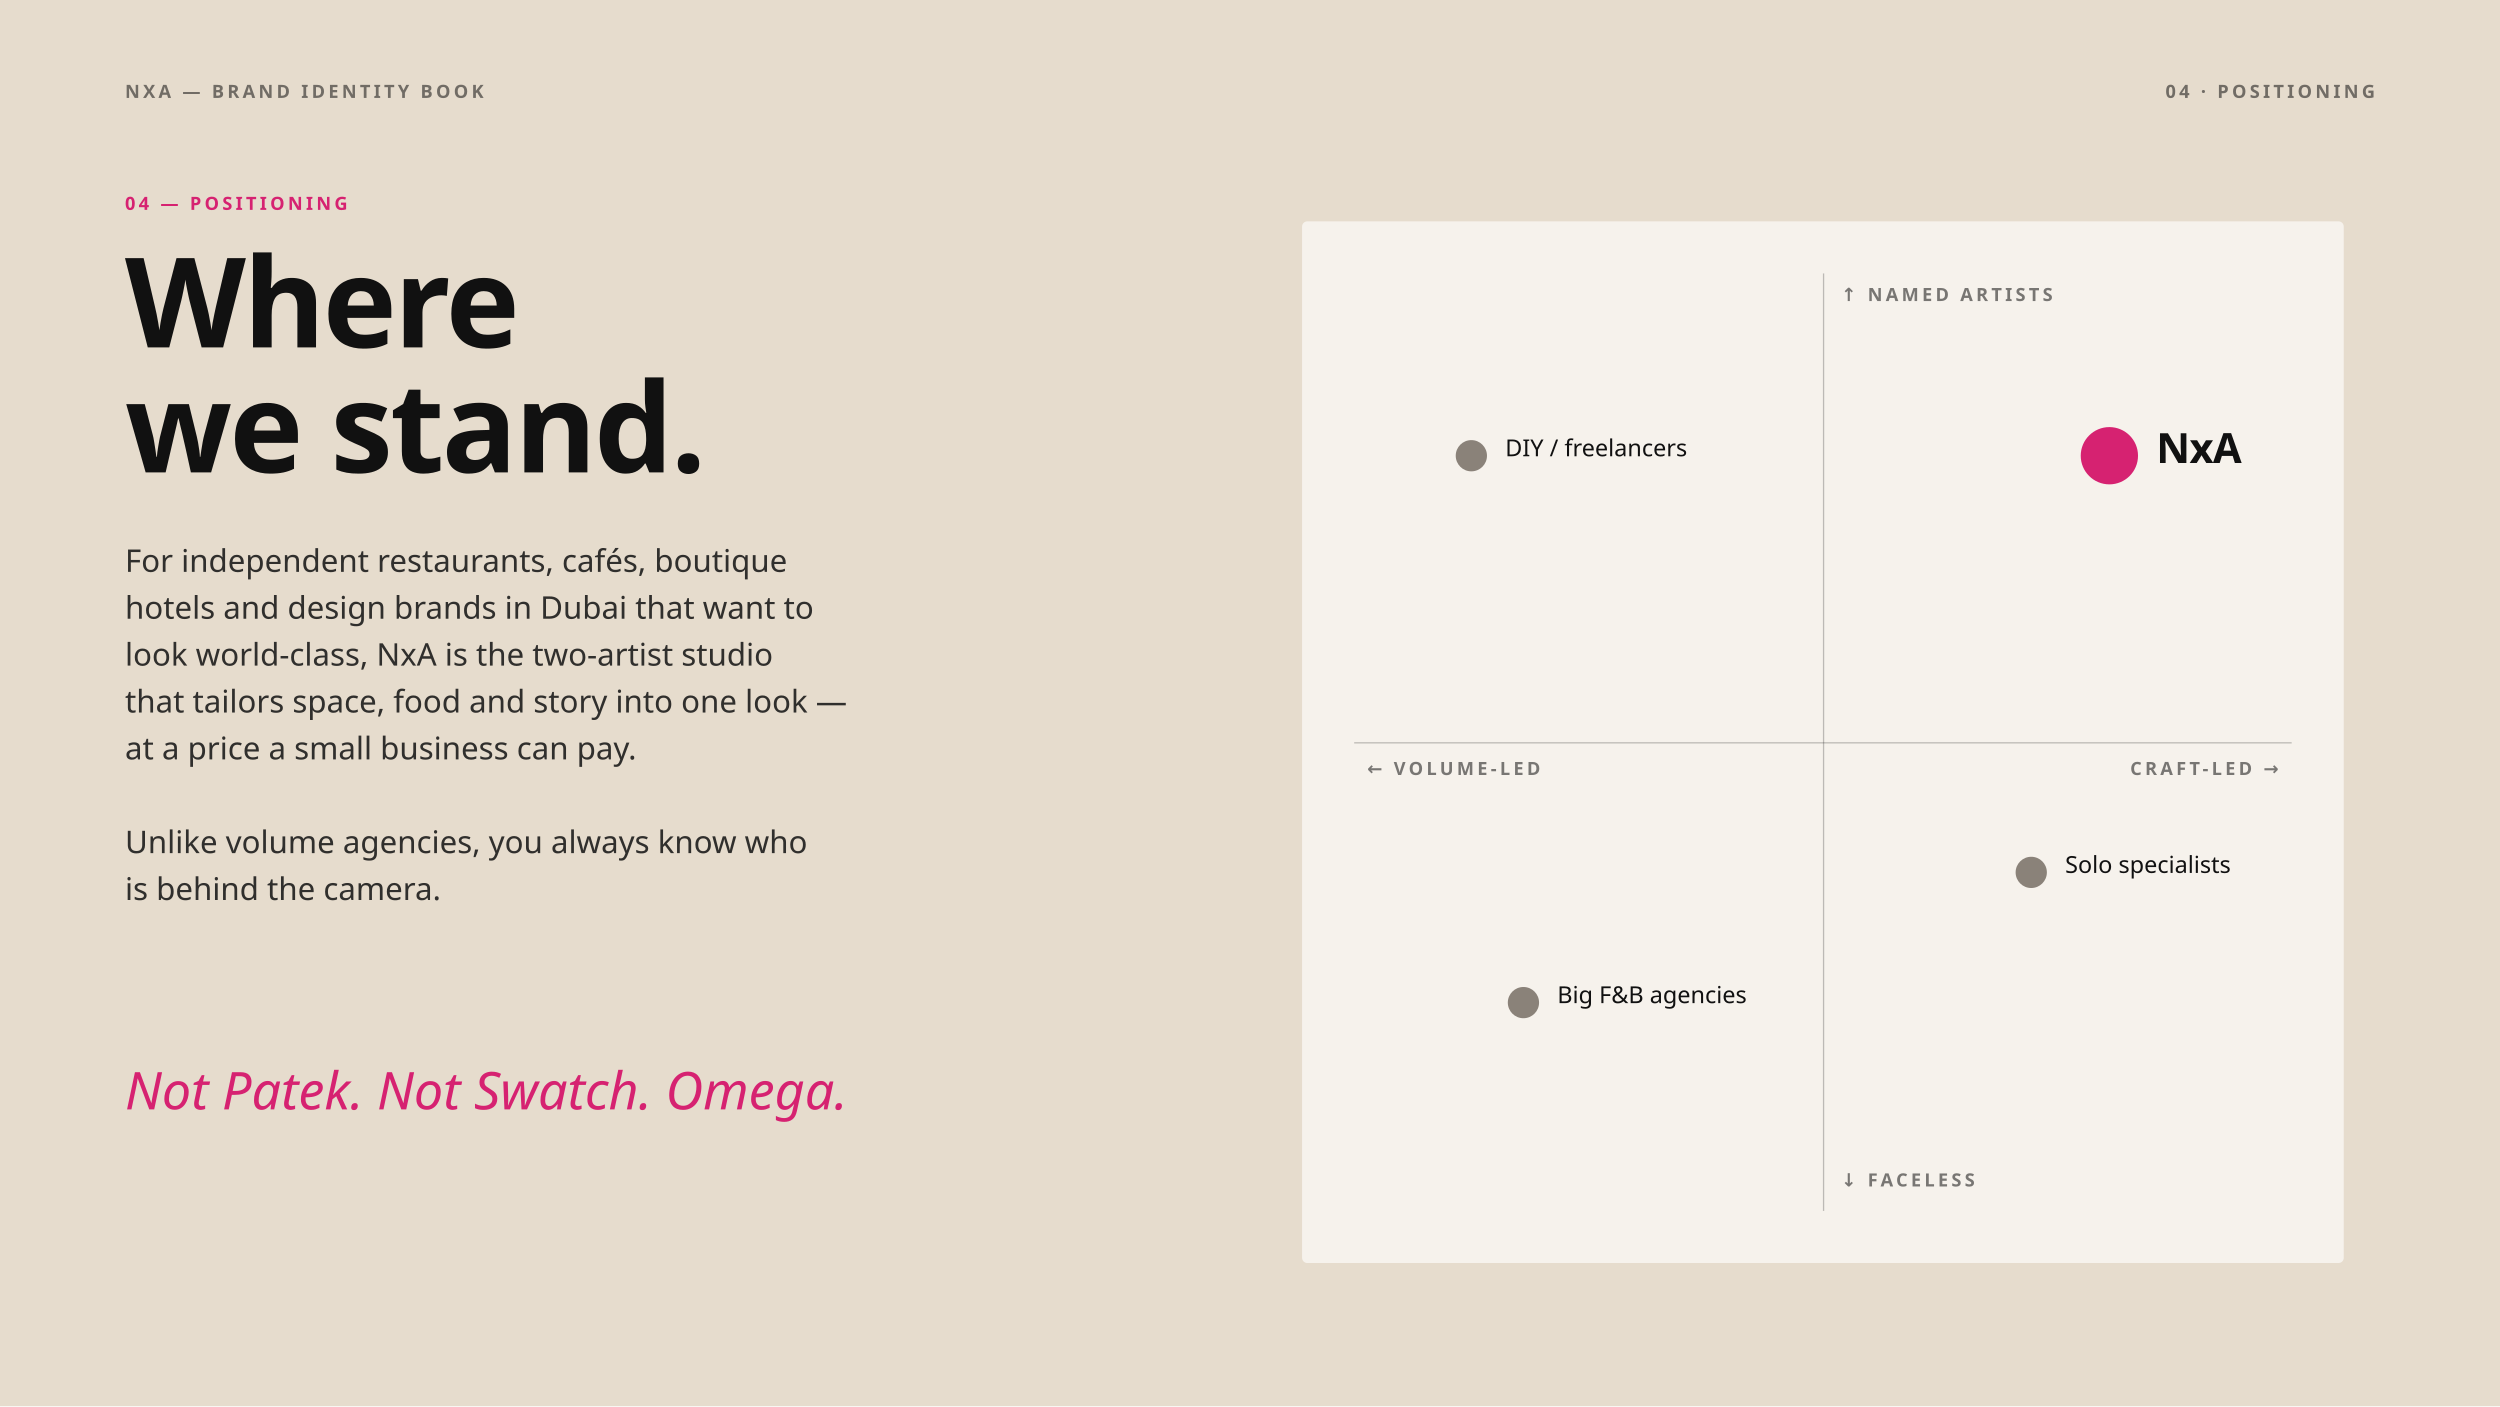
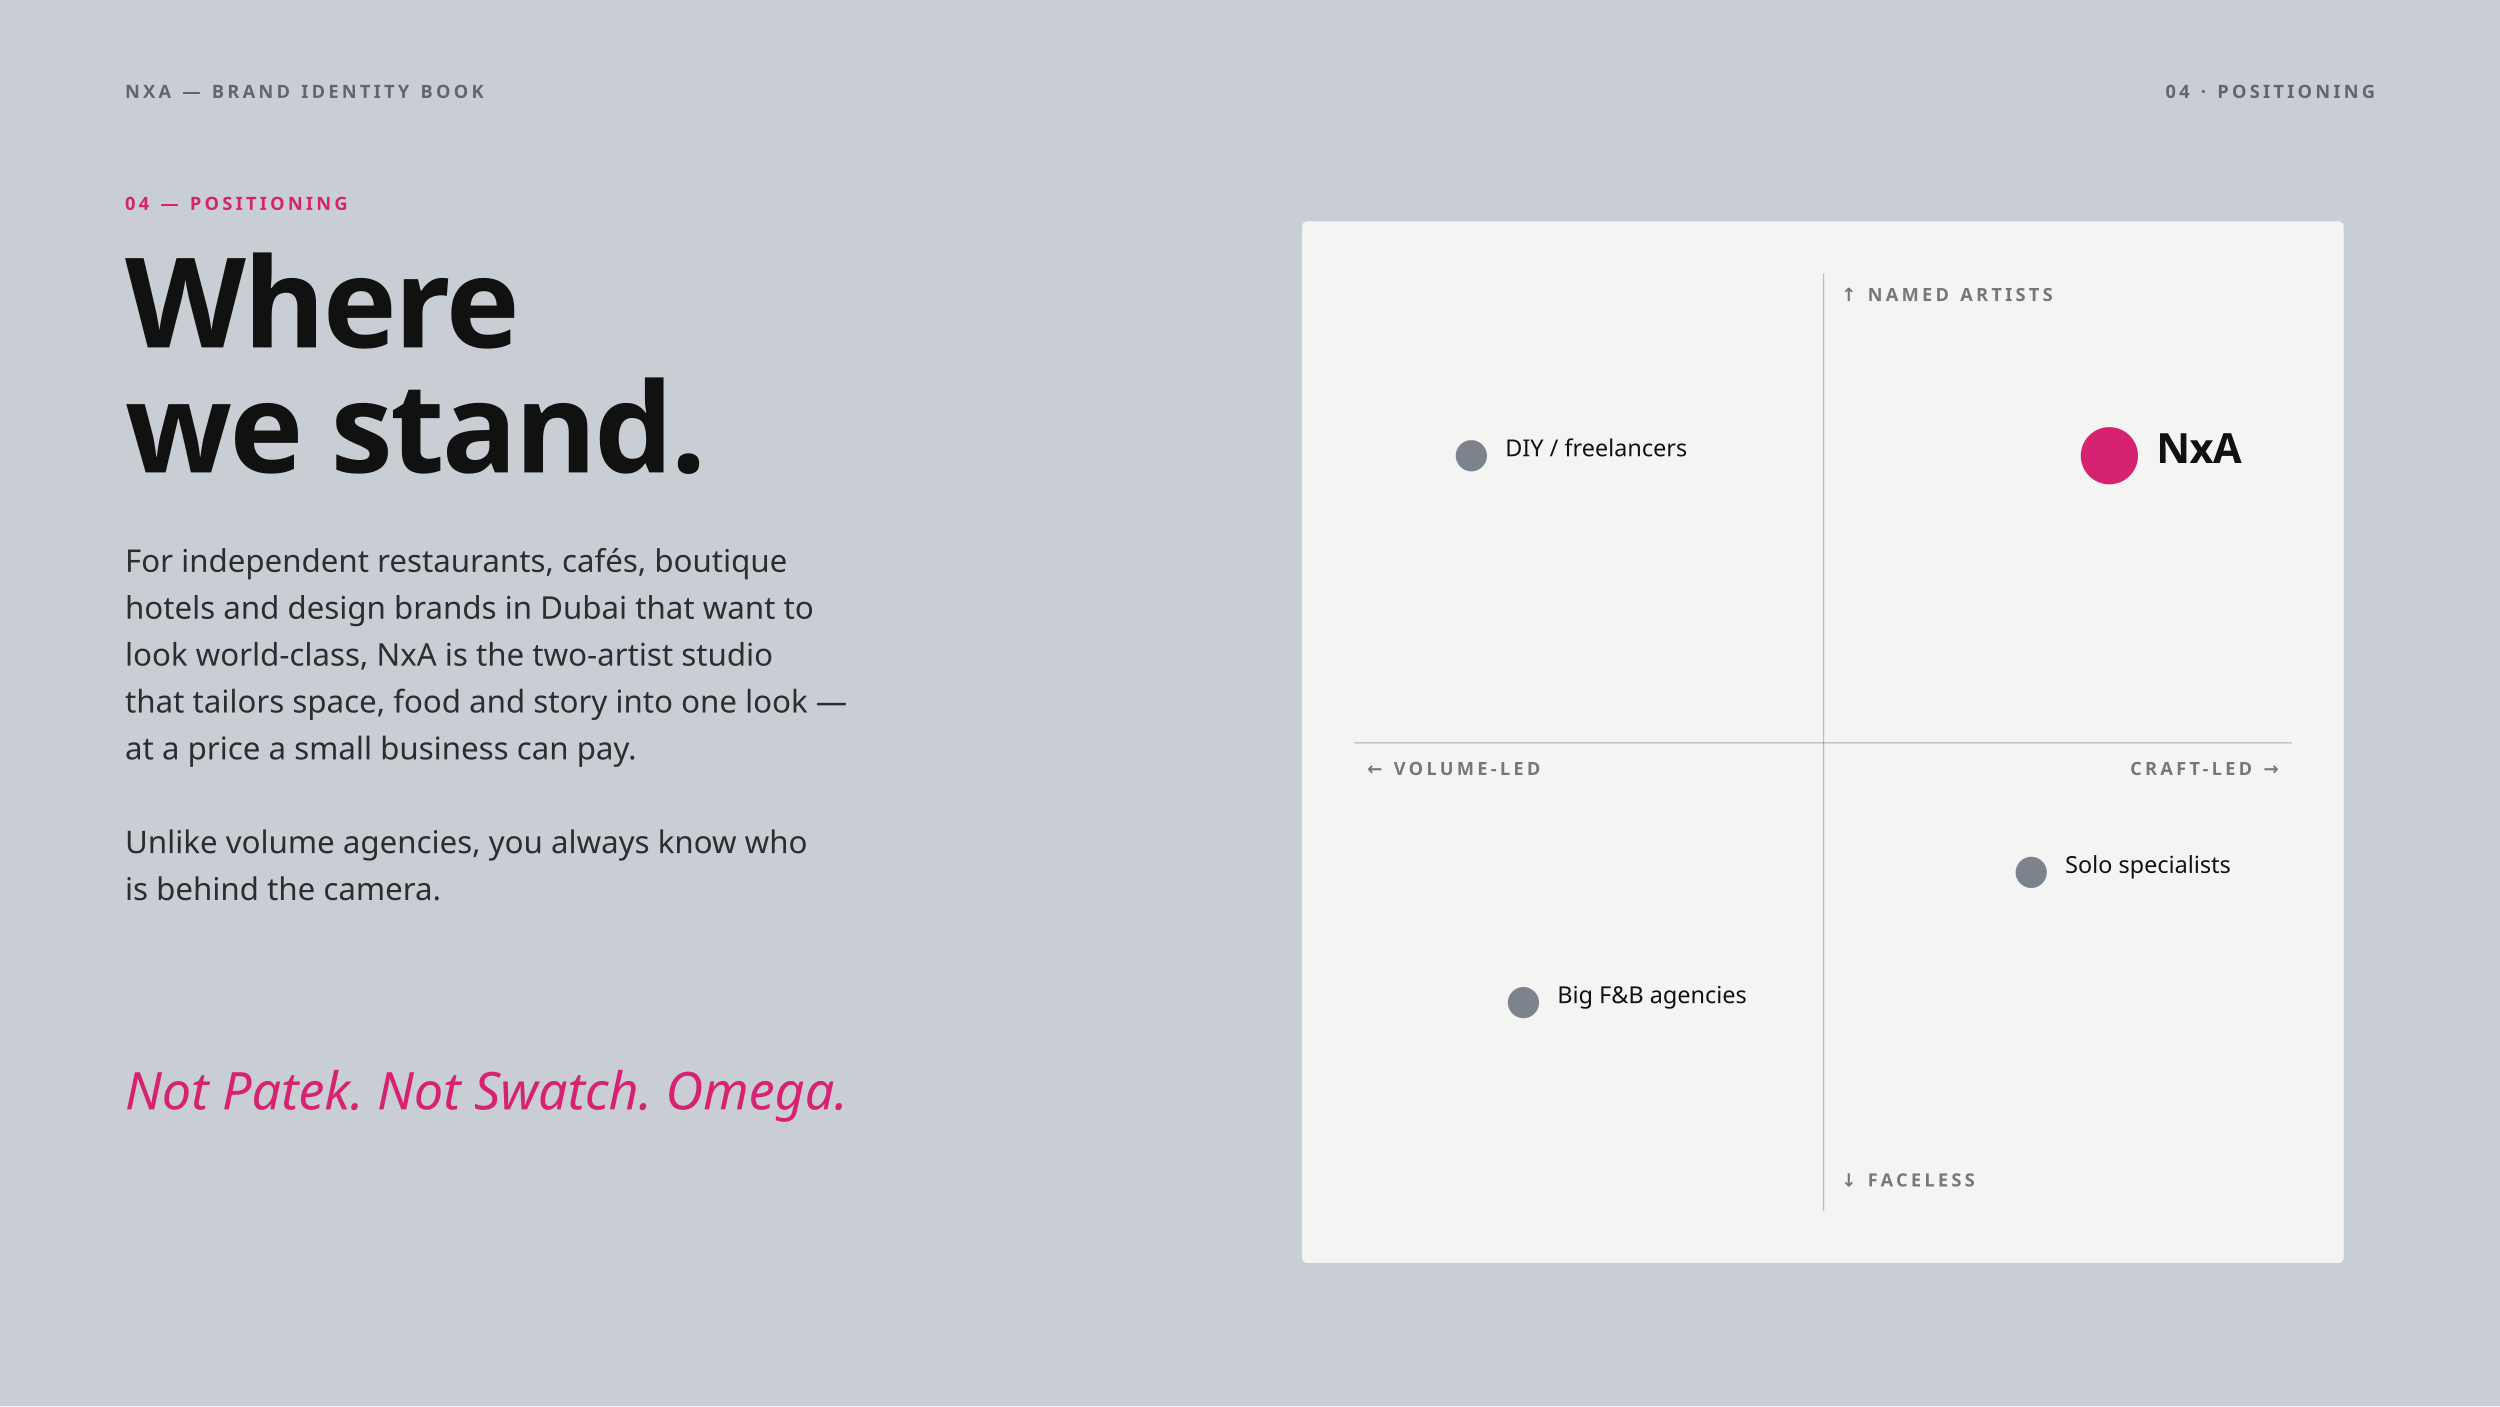
<svg xmlns="http://www.w3.org/2000/svg" width="1920" height="1080" viewBox="0 0 1920 1080">
-   <rect x="0" y="0" width="1920" height="1080" rx="0" fill="#E6DCCD" fill-opacity="1" />
+   <rect x="0" y="0" width="1920" height="1080" rx="0" fill="#C9CDD4" fill-opacity="1" />
  <text x="96" y="75.2" font-family="Manrope" font-weight="700" font-style="normal" font-size="14" letter-spacing="2.5" fill="#111111" fill-opacity="0.55" text-anchor="start">
    <tspan x="96" dy="0.0">NXA — BRAND IDENTITY BOOK</tspan>
  </text>
  <text x="1824" y="75.2" font-family="Manrope" font-weight="700" font-style="normal" font-size="14" letter-spacing="2.5" fill="#111111" fill-opacity="0.55" text-anchor="end">
    <tspan x="1824" dy="0.0">04  ·  POSITIONING</tspan>
  </text>
  <text x="96" y="161.2" font-family="Manrope" font-weight="700" font-style="normal" font-size="14" letter-spacing="2.5" fill="#D62271" fill-opacity="1" text-anchor="start">
    <tspan x="96" dy="0.0">04 — POSITIONING</tspan>
  </text>
  <text x="96" y="266.8" font-family="Syne" font-weight="800" font-style="normal" font-size="96" letter-spacing="-2" fill="#111111" fill-opacity="1" text-anchor="start">
    <tspan x="96" dy="0.0">Where</tspan>
    <tspan x="96" dy="96.0">we stand.</tspan>
  </text>
  <text x="96" y="439.2" font-family="Manrope" font-weight="400" font-style="normal" font-size="24" letter-spacing="0" fill="#111111" fill-opacity="0.85" text-anchor="start">
    <tspan x="96" dy="0.0">For independent restaurants, cafés, boutique</tspan>
    <tspan x="96" dy="36.0">hotels and design brands in Dubai that want to</tspan>
    <tspan x="96" dy="36.0">look world-class, NxA is the two-artist studio</tspan>
    <tspan x="96" dy="36.0">that tailors space, food and story into one look —</tspan>
    <tspan x="96" dy="36.0">at a price a small business can pay.</tspan>
    <tspan x="96" dy="36.0"> </tspan>
    <tspan x="96" dy="36.0">Unlike volume agencies, you always know who</tspan>
    <tspan x="96" dy="36.0">is behind the camera.</tspan>
  </text>
  <text x="96" y="852.0" font-family="Instrument Serif" font-weight="400" font-style="italic" font-size="40" letter-spacing="0" fill="#D62271" fill-opacity="1" text-anchor="start">
    <tspan x="96" dy="0.0">Not Patek. Not Swatch. Omega.</tspan>
  </text>
-   <rect x="1000" y="170" width="800" height="800" rx="4" fill="#F6F2EC" fill-opacity="1" />
+   <rect x="1000" y="170" width="800" height="800" rx="4" fill="#F4F4F2" fill-opacity="1" />
  <rect x="1400.0" y="210" width="1" height="720" rx="0" fill="#111111" fill-opacity="0.25" />
  <rect x="1040" y="570.0" width="720" height="1" rx="0" fill="#111111" fill-opacity="0.25" />
  <text x="1750" y="595.2" font-family="Manrope" font-weight="700" font-style="normal" font-size="14" letter-spacing="2.5" fill="#111111" fill-opacity="0.55" text-anchor="end">
    <tspan x="1750" dy="0.0">CRAFT-LED →</tspan>
  </text>
  <text x="1050" y="595.2" font-family="Manrope" font-weight="700" font-style="normal" font-size="14" letter-spacing="2.5" fill="#111111" fill-opacity="0.55" text-anchor="start">
    <tspan x="1050" dy="0.0">← VOLUME-LED</tspan>
  </text>
  <text x="1414.0" y="231.2" font-family="Manrope" font-weight="700" font-style="normal" font-size="14" letter-spacing="2.5" fill="#111111" fill-opacity="0.55" text-anchor="start">
    <tspan x="1414.0" dy="0.0">↑ NAMED ARTISTS</tspan>
  </text>
  <text x="1414.0" y="911.2" font-family="Manrope" font-weight="700" font-style="normal" font-size="14" letter-spacing="2.5" fill="#111111" fill-opacity="0.55" text-anchor="start">
    <tspan x="1414.0" dy="0.0">↓ FACELESS</tspan>
  </text>
-   <circle cx="1170" cy="770" r="12" fill="#8A8279" />
+   <circle cx="1170" cy="770" r="12" fill="#7D838D" />
  <text x="1196" y="770.4" font-family="Manrope" font-weight="400" font-style="normal" font-size="18" letter-spacing="0" fill="#111111" fill-opacity="1" text-anchor="start">
    <tspan x="1196" dy="0.0">Big F&amp;B agencies</tspan>
  </text>
-   <circle cx="1130" cy="350" r="12" fill="#8A8279" />
+   <circle cx="1130" cy="350" r="12" fill="#7D838D" />
  <text x="1156" y="350.4" font-family="Manrope" font-weight="400" font-style="normal" font-size="18" letter-spacing="0" fill="#111111" fill-opacity="1" text-anchor="start">
    <tspan x="1156" dy="0.0">DIY / freelancers</tspan>
  </text>
-   <circle cx="1560" cy="670" r="12" fill="#8A8279" />
+   <circle cx="1560" cy="670" r="12" fill="#7D838D" />
  <text x="1586" y="670.4" font-family="Manrope" font-weight="400" font-style="normal" font-size="18" letter-spacing="0" fill="#111111" fill-opacity="1" text-anchor="start">
    <tspan x="1586" dy="0.0">Solo specialists</tspan>
  </text>
  <circle cx="1620" cy="350" r="22" fill="#D62271" />
  <text x="1656" y="355.6" font-family="Syne" font-weight="700" font-style="normal" font-size="32" letter-spacing="-0.5" fill="#111111" fill-opacity="1" text-anchor="start">
    <tspan x="1656" dy="0.0">NxA</tspan>
  </text>
</svg>
